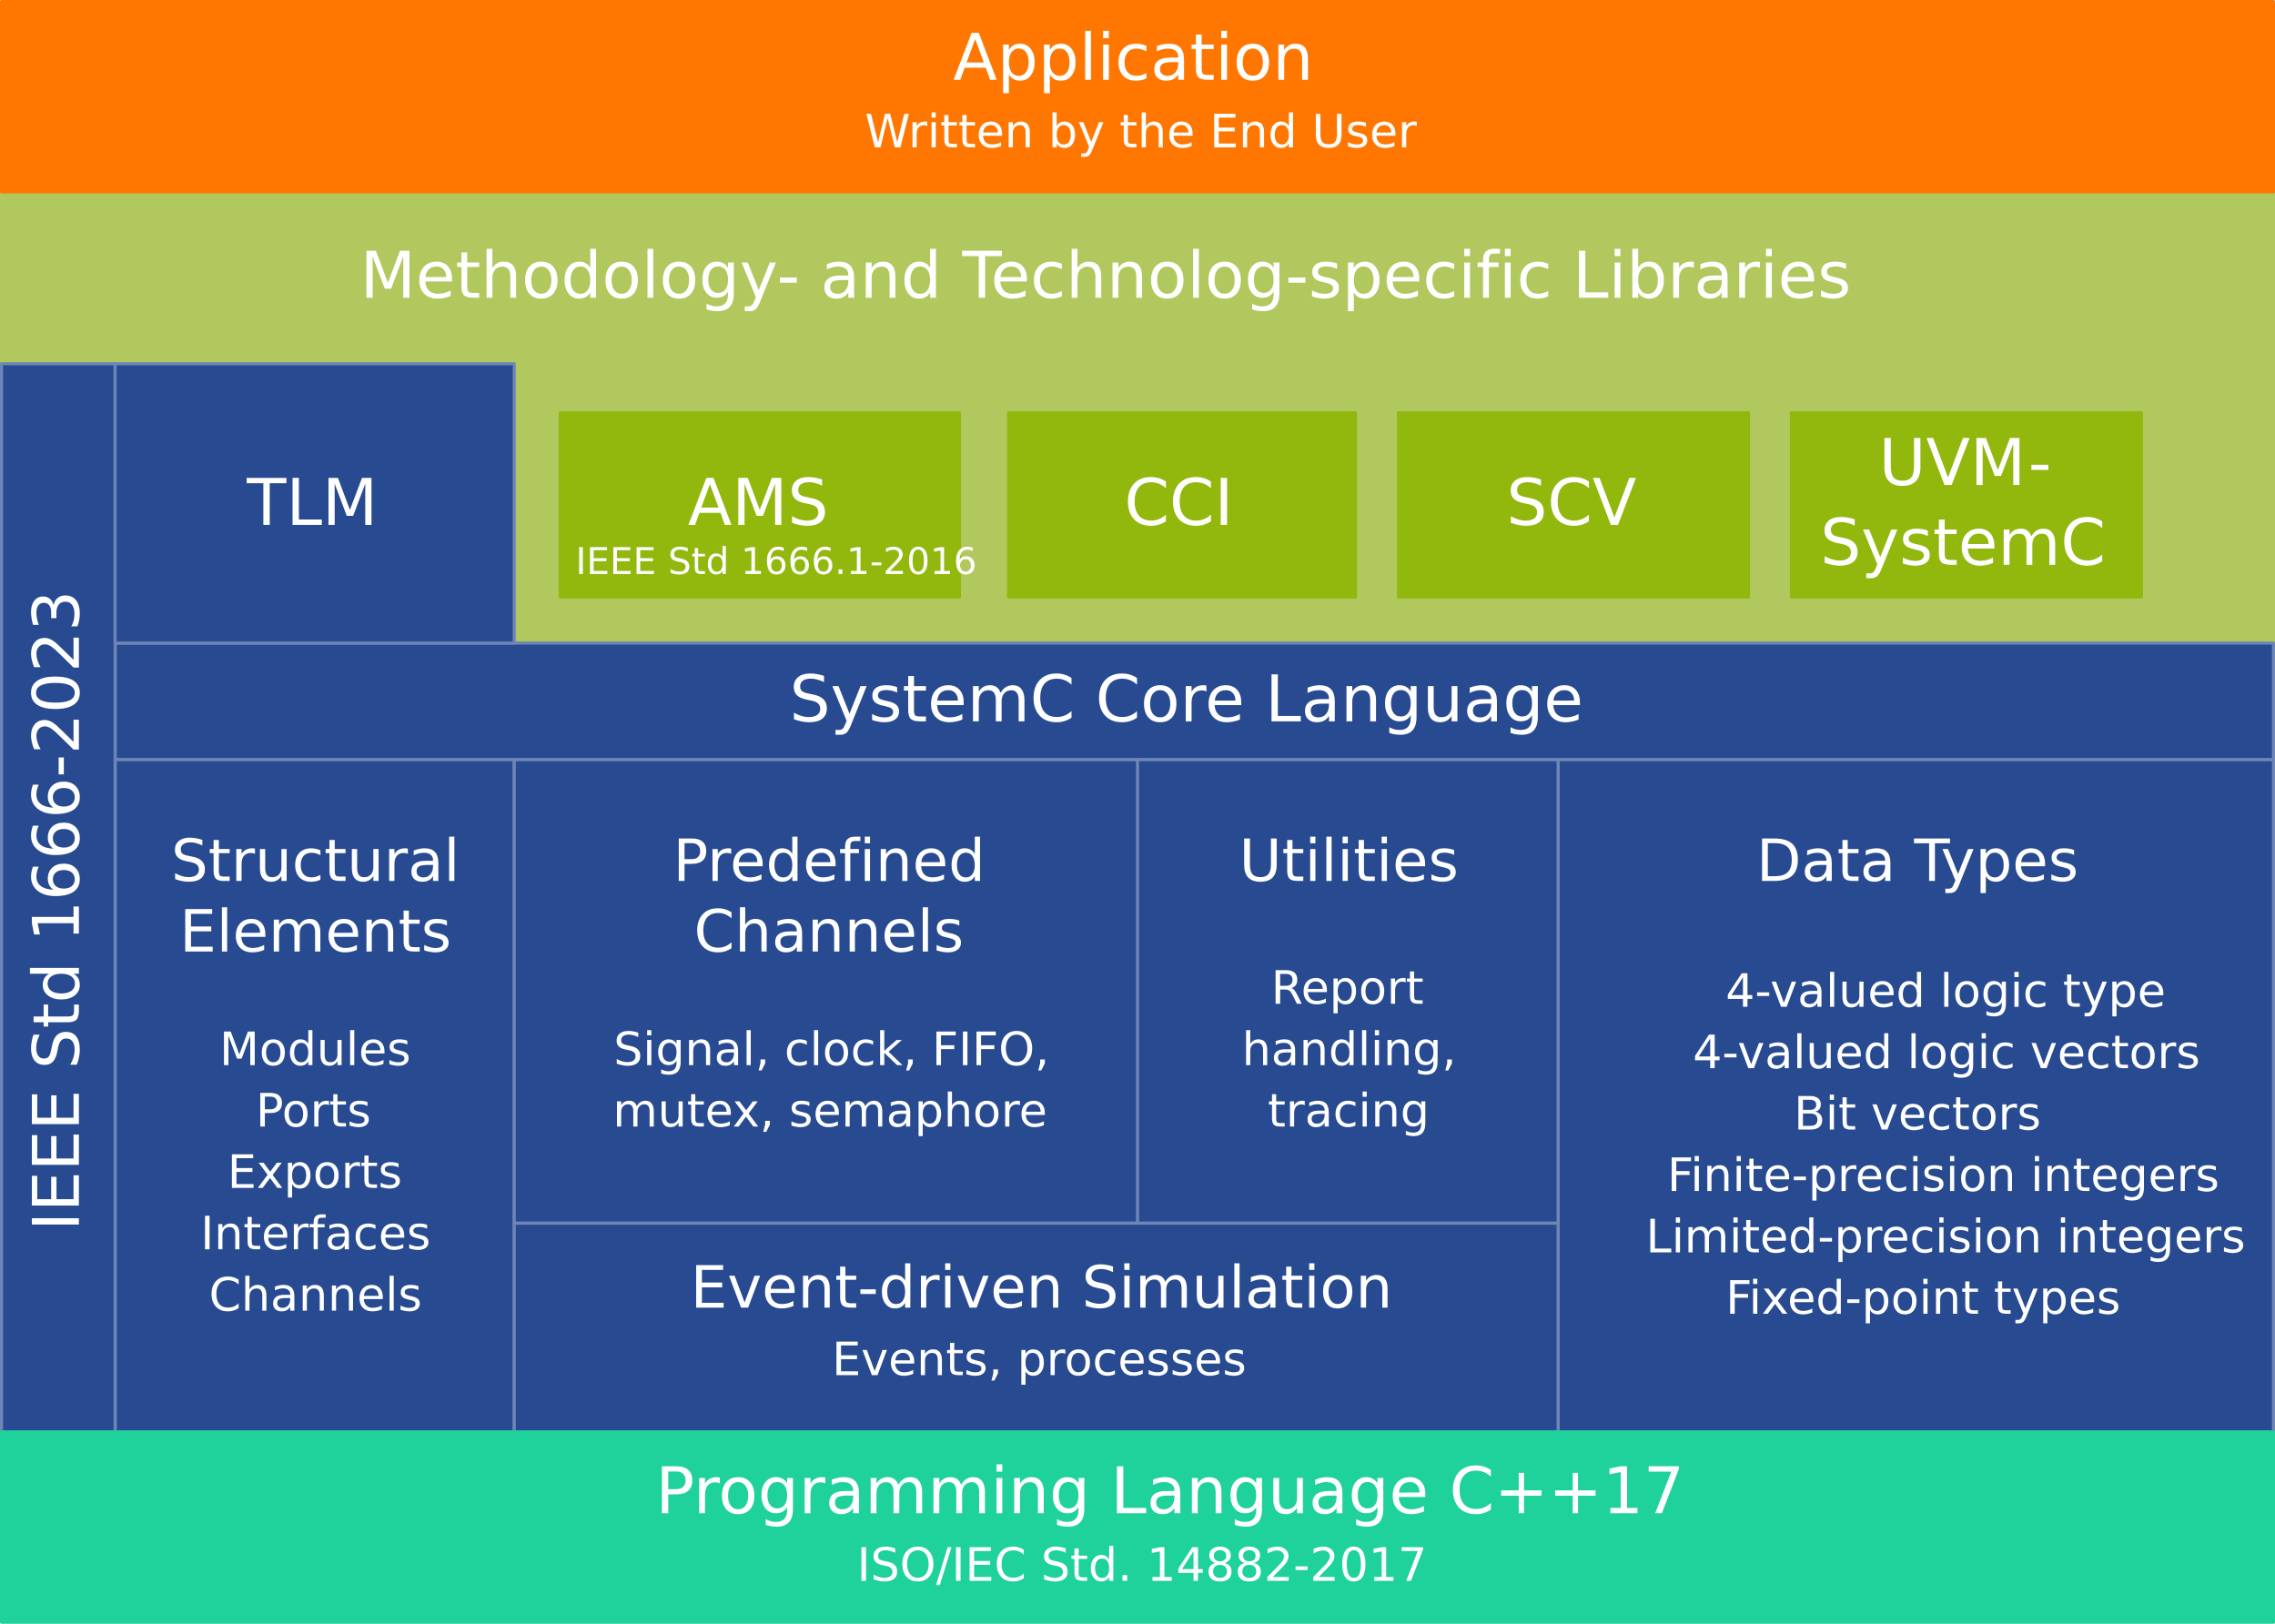
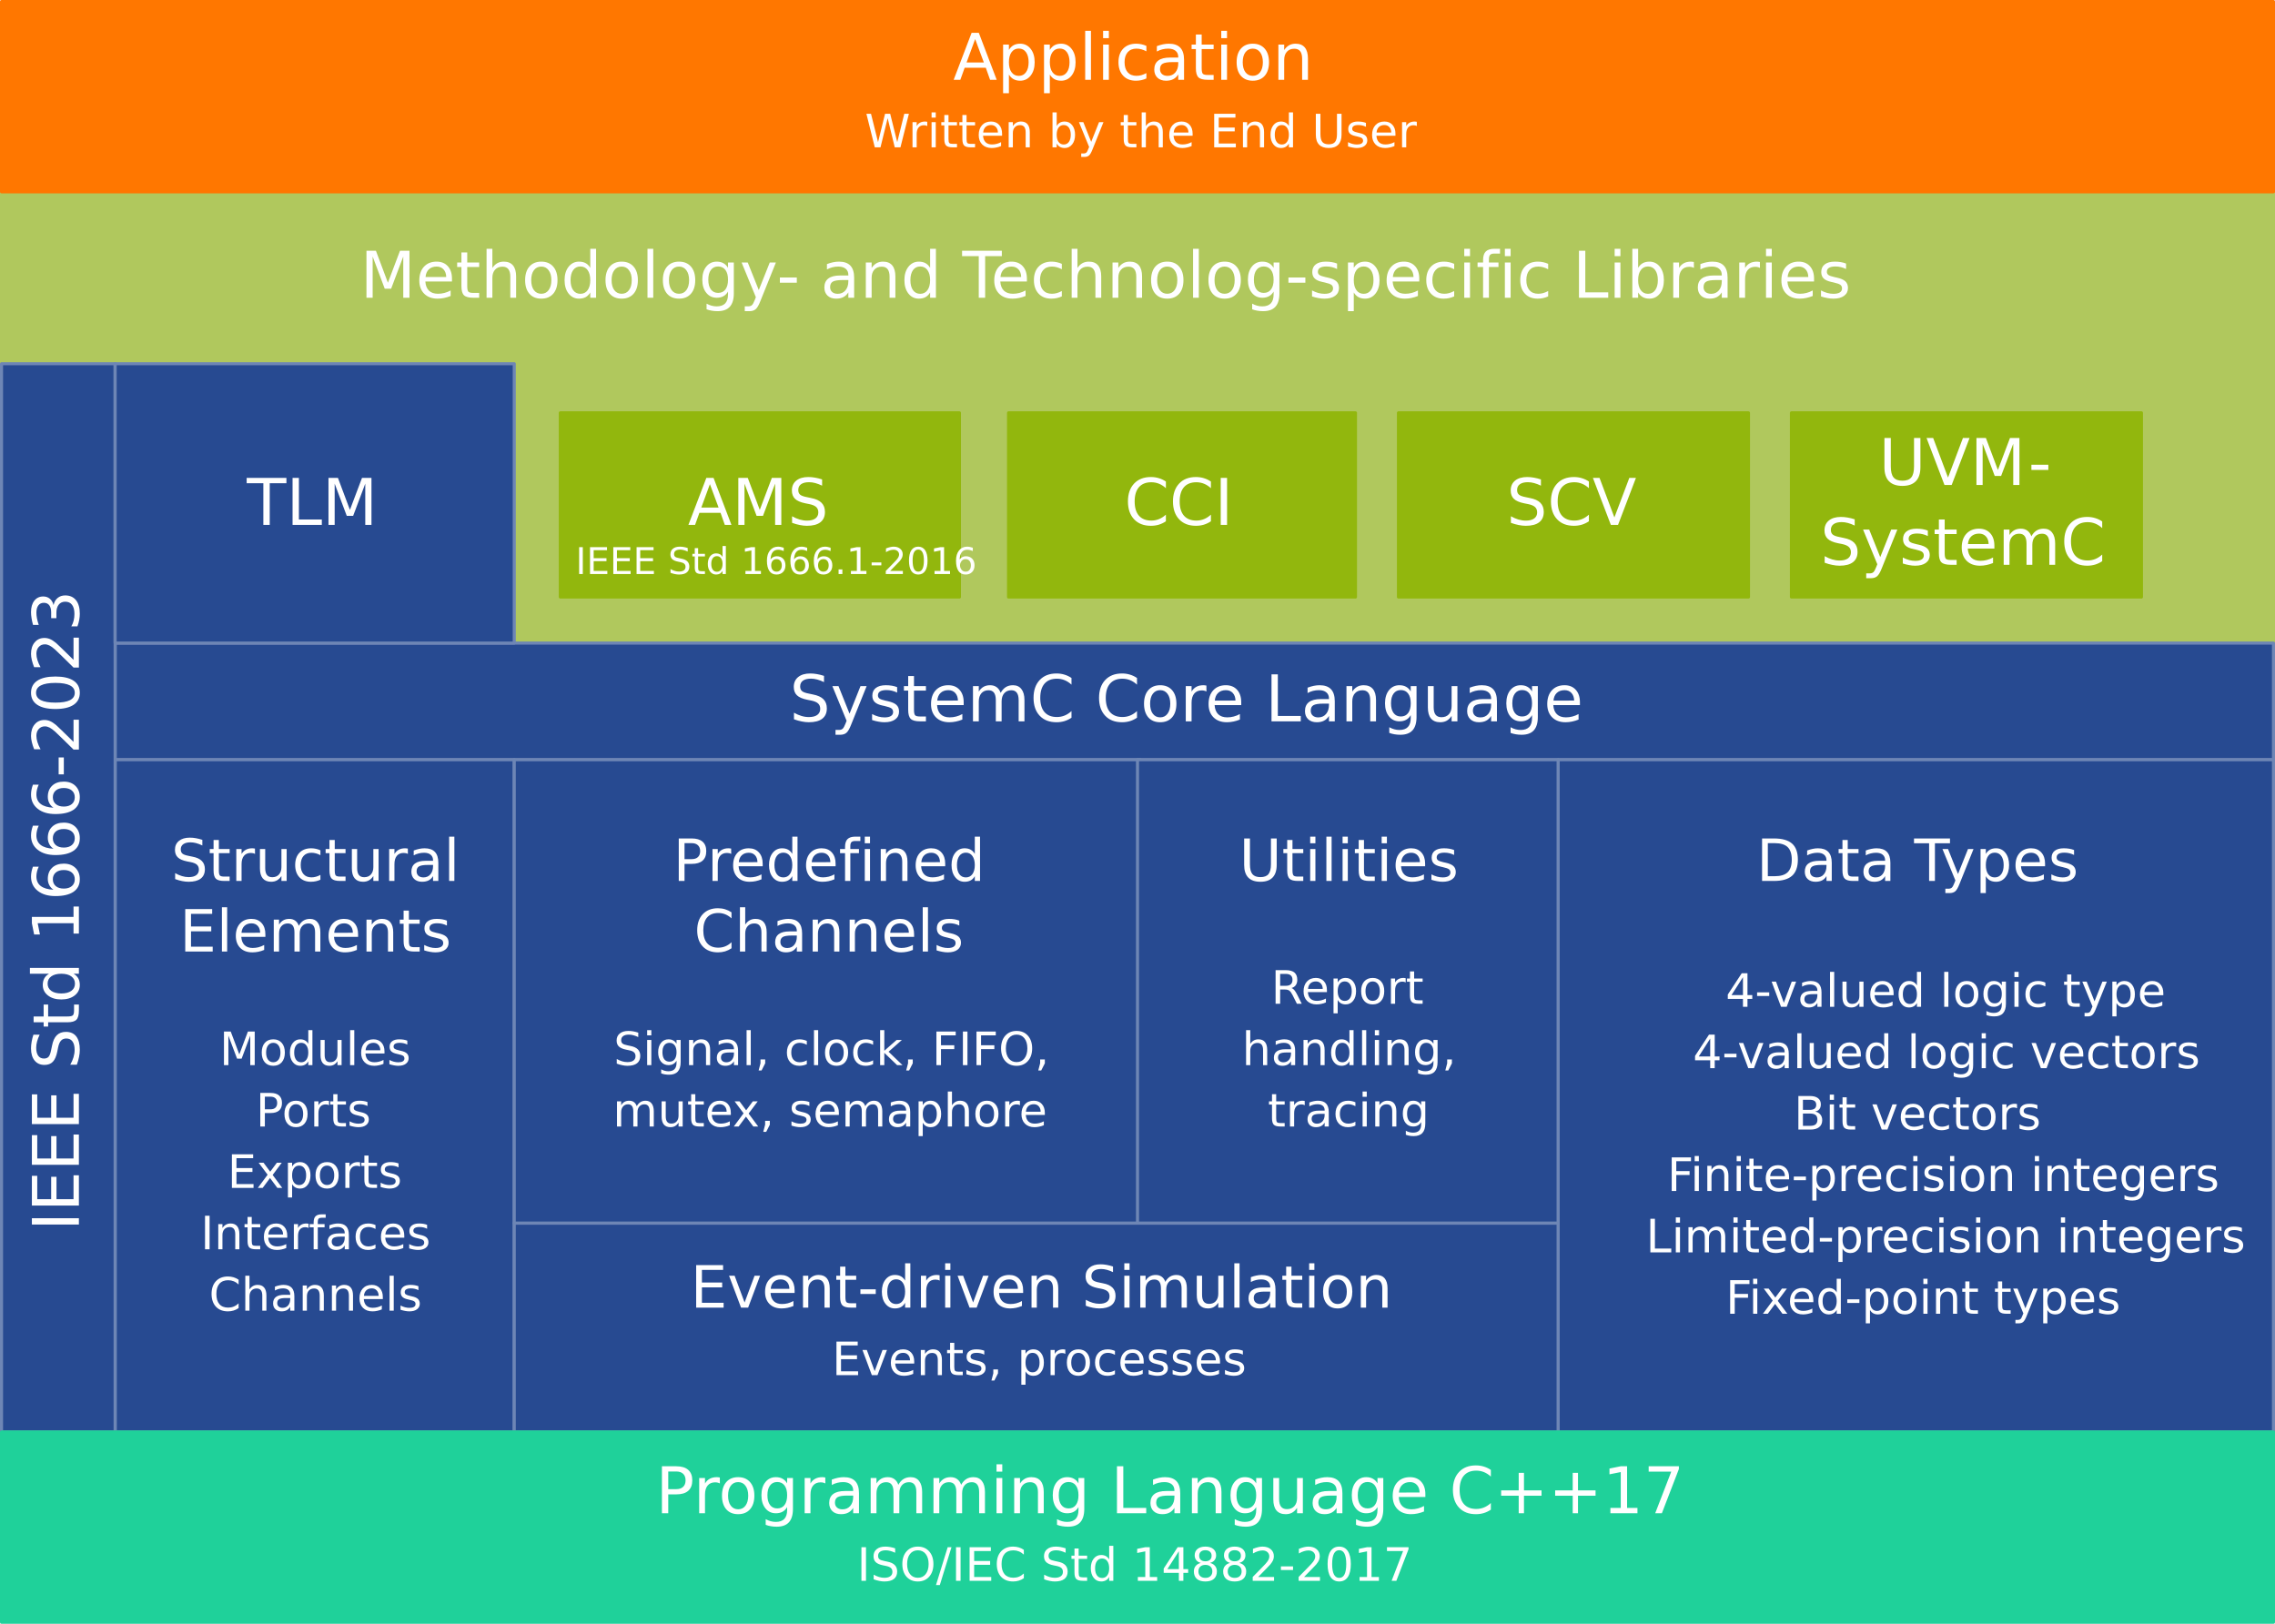
<svg xmlns="http://www.w3.org/2000/svg" width="741" height="529" overflow="hidden" version="1.1" id="svg161" style="overflow:hidden">
  <defs id="defs5">
    <clipPath id="clip0">
      <rect x="0" y="0" width="768" height="576" id="rect2" />
    </clipPath>
  </defs>
  <g clip-path="url(#clip0)" id="g159" transform="translate(-14.0001,-23.0001)">
    <rect x="14.5" y="85.5" width="740" height="147" stroke-miterlimit="10" id="rect9" style="fill:#b0c85d;stroke:#b0c85d;stroke-linejoin:round;stroke-miterlimit:10" />
    <text font-weight="400" font-size="21" transform="translate(131.302,120)" id="text15" style="font-weight:400;font-size:21px;font-family:'DejaVu Sans', 'DejaVu Sans_MSFontService', sans-serif;fill:#ffffff">Methodology- and Technolog-specific Libraries</text>
    <rect x="51.5" y="232.5" width="703" height="38" stroke-miterlimit="10" id="rect17" style="fill:#274a91;stroke:#6e86b5;stroke-linejoin:round;stroke-miterlimit:10" />
    <text font-weight="400" font-size="21" transform="translate(271.156,258)" id="text19" style="font-weight:400;font-size:21px;font-family:'DejaVu Sans', 'DejaVu Sans_MSFontService', sans-serif;fill:#ffffff">SystemC Core Language</text>
    <rect x="51.5" y="270.5" width="130" height="219" stroke-miterlimit="10" id="rect21" style="fill:#274a91;stroke:#6e86b5;stroke-linejoin:round;stroke-miterlimit:10" />
    <text font-weight="400" font-size="19" transform="translate(69.7351,310)" id="text35" style="font-weight:400;font-size:19px;font-family:'DejaVu Sans', 'DejaVu Sans_MSFontService', sans-serif;fill:#ffffff">Structural <tspan font-size="19" x="2.747" y="23" id="tspan23" style="font-size:19px">Elements</tspan>
      <tspan font-size="15" x="15.747" y="60" id="tspan25" style="font-size:15px">Modules</tspan>
      <tspan font-size="15" x="27.58" y="80" id="tspan27" style="font-size:15px">Ports</tspan>
      <tspan font-size="15" x="18.333" y="100" id="tspan29" style="font-size:15px">Exports</tspan>
      <tspan font-size="15" x="9.58" y="120" id="tspan31" style="font-size:15px">Interfaces</tspan>
      <tspan font-size="15" x="12.333" y="140" id="tspan33" style="font-size:15px">Channels</tspan>
    </text>
    <rect x="521.5" y="270.5" width="233" height="219" stroke-miterlimit="10" id="rect37" style="fill:#274a91;stroke:#6e86b5;stroke-linejoin:round;stroke-miterlimit:10" />
    <text font-weight="400" font-size="19" transform="translate(586.075,310)" id="text71" style="font-weight:400;font-size:19px;font-family:'DejaVu Sans', 'DejaVu Sans_MSFontService', sans-serif;fill:#ffffff">Data Types<tspan font-size="15" x="-10.04" y="41" id="tspan43" style="font-size:15px">4-valued logic type</tspan>
      <tspan font-size="15" x="-20.707" y="61" id="tspan49" style="font-size:15px">4-valued logic vectors</tspan>
      <tspan font-size="15" x="12.213" y="81" id="tspan51" style="font-size:15px">Bit vectors</tspan>
      <tspan font-size="15" x="-29.04" y="101" id="tspan53" style="font-size:15px">Finite-precision integers</tspan>
      <tspan font-size="15" x="-36" y="121" id="tspan63" style="font-size:15px">Limited-precision integers</tspan>
      <tspan font-size="15" x="-10" y="141" id="tspan69" style="font-size:15px">Fixed-point types</tspan>
    </text>
    <rect x="181.5" y="270.5" width="204" height="151" stroke-miterlimit="10" id="rect73" style="fill:#274a91;stroke:#6e86b5;stroke-linejoin:round;stroke-miterlimit:10" />
    <text font-weight="400" font-size="19" transform="translate(233.226,310)" id="text81" style="font-weight:400;font-size:19px;font-family:'DejaVu Sans', 'DejaVu Sans_MSFontService', sans-serif;fill:#ffffff">Predefined<tspan font-size="19" x="6.8" y="23" id="tspan75" style="font-size:19px">Channels</tspan>
      <tspan font-size="15" x="-19.367" y="60" id="tspan77" style="font-size:15px">Signal, clock, FIFO,</tspan>
      <tspan font-size="15" x="-19.62" y="80" id="tspan79" style="font-size:15px">mutex, semaphore</tspan>
    </text>
    <rect x="384.5" y="270.5" width="137" height="151" stroke-miterlimit="10" id="rect83" style="fill:#274a91;stroke:#6e86b5;stroke-linejoin:round;stroke-miterlimit:10" />
    <text font-weight="400" font-size="19" transform="translate(417.589,310)" id="text91" style="font-weight:400;font-size:19px;font-family:'DejaVu Sans', 'DejaVu Sans_MSFontService', sans-serif;fill:#ffffff">Utilities<tspan font-size="15" x="10.42" y="40" id="tspan85" style="font-size:15px">Report</tspan>
      <tspan font-size="15" x="0.92" y="60" id="tspan87" style="font-size:15px">handling,</tspan>
      <tspan font-size="15" x="9.333" y="80" id="tspan89" style="font-size:15px">tracing</tspan>
    </text>
    <rect x="181.5" y="421.5" width="340" height="68" stroke-miterlimit="10" id="rect93" style="fill:#274a91;stroke:#6e86b5;stroke-linejoin:round;stroke-miterlimit:10" />
    <text font-weight="400" font-size="19" transform="translate(238.895,449)" id="text101" style="font-weight:400;font-size:19px;font-family:'DejaVu Sans', 'DejaVu Sans_MSFontService', sans-serif;fill:#ffffff">Event-driven Simulation<tspan font-size="15" x="46.087" y="22" id="tspan99" style="font-size:15px">Events, processes</tspan>
    </text>
    <rect x="14.5" y="141.5" width="37" height="348" stroke-miterlimit="10" id="rect103" style="fill:#274a91;stroke:#6e86b5;stroke-linejoin:round;stroke-miterlimit:10" />
    <text font-weight="400" font-size="21" transform="rotate(-90,231.8485,192.1515)" id="text109" style="font-weight:400;font-size:21px;font-family:'DejaVu Sans', 'DejaVu Sans_MSFontService', sans-serif;fill:#ffffff">IEEE Std 1666-2023
</text>
    <rect x="51.5" y="141.5" width="130" height="91" stroke-miterlimit="10" id="rect111" style="fill:#274a91;stroke:#6e86b5;stroke-linejoin:round;stroke-miterlimit:10" />
    <text font-weight="400" font-size="21" transform="translate(94.4018,194)" id="text113" style="font-weight:400;font-size:21px;font-family:'DejaVu Sans', 'DejaVu Sans_MSFontService', sans-serif;fill:#ffffff">TLM</text>
    <rect x="196.5" y="157.5" width="130" height="60" stroke-miterlimit="10" id="rect115" style="fill:#92b70d;stroke:#92b70d;stroke-linejoin:round;stroke-miterlimit:10" />
    <text font-weight="400" font-size="21" transform="translate(238.053,194)" id="text125" style="font-weight:400;font-size:21px;font-family:'DejaVu Sans', 'DejaVu Sans_MSFontService', sans-serif;fill:#ffffff">AMS<tspan font-size="11" x="-36.587" y="16" id="tspan117" style="font-size:12px">IEEE Std 1666.1-2016</tspan>
    </text>
    <rect x="14.5" y="23.5" width="740" height="62" stroke-miterlimit="10" id="rect127" style="fill:#ff7700;stroke:#ff7700;stroke-linejoin:round;stroke-miterlimit:10" />
    <text font-weight="400" font-size="21" transform="translate(324.452,49)" id="text131" style="font-weight:400;font-size:21px;font-family:'DejaVu Sans', 'DejaVu Sans_MSFontService', sans-serif;fill:#ffffff">Application<tspan font-size="15" x="-28.753" y="22" id="tspan129" style="font-size:15px">Written by the End User</tspan>
    </text>
    <rect x="342.5" y="157.5" width="113" height="60" stroke-miterlimit="10" id="rect133" style="fill:#92b70d;stroke:#92b70d;stroke-linejoin:round;stroke-miterlimit:10" />
    <text font-weight="400" font-size="21" transform="translate(380.217,194)" id="text135" style="font-weight:400;font-size:21px;font-family:'DejaVu Sans', 'DejaVu Sans_MSFontService', sans-serif;fill:#ffffff">CCI</text>
    <rect x="469.5" y="157.5" width="114" height="60" stroke-miterlimit="10" id="rect137" style="fill:#92b70d;stroke:#92b70d;stroke-linejoin:round;stroke-miterlimit:10" />
    <text font-weight="400" font-size="21" transform="translate(504.669,194)" id="text139" style="font-weight:400;font-size:21px;font-family:'DejaVu Sans', 'DejaVu Sans_MSFontService', sans-serif;fill:#ffffff">SCV</text>
    <rect x="597.5" y="157.5" width="114" height="60" stroke-miterlimit="10" id="rect141" style="fill:#92b70d;stroke:#92b70d;stroke-linejoin:round;stroke-miterlimit:10" />
    <text font-weight="400" font-size="21" transform="translate(625.957,181)" id="text147" style="font-weight:400;font-size:21px;font-family:'DejaVu Sans', 'DejaVu Sans_MSFontService', sans-serif;fill:#ffffff">UVM<tspan font-size="21" x="48.667" y="0" id="tspan143" style="font-size:21px">-</tspan>
      <tspan font-size="21" x="-19.087" y="26" id="tspan145" style="font-size:21px">SystemC</tspan>
    </text>
    <rect x="14.5" y="489.5" width="740" height="62" stroke-miterlimit="10" id="rect149" style="fill:#1fd19a;stroke:#1fd19a;stroke-linejoin:round;stroke-miterlimit:10" />
-     <text font-weight="400" font-size="21" transform="translate(227.535,516)" id="text157" style="font-weight:400;font-size:21px;font-family:'DejaVu Sans', 'DejaVu Sans_MSFontService', sans-serif;fill:#ffffff">Programming Language C++17<tspan font-size="15" x="65.58" y="22" id="tspan151" style="font-size:15px">ISO/IEC Std. 14882-2017</tspan>
+     <text font-weight="400" font-size="21" transform="translate(227.535,516)" id="text157" style="font-weight:400;font-size:21px;font-family:'DejaVu Sans', 'DejaVu Sans_MSFontService', sans-serif;fill:#ffffff">Programming Language C++17<tspan font-size="15" x="65.58" y="22" id="tspan151" style="font-size:15px">ISO/IEC Std 14882-2017</tspan>
    </text>
  </g>
</svg>
